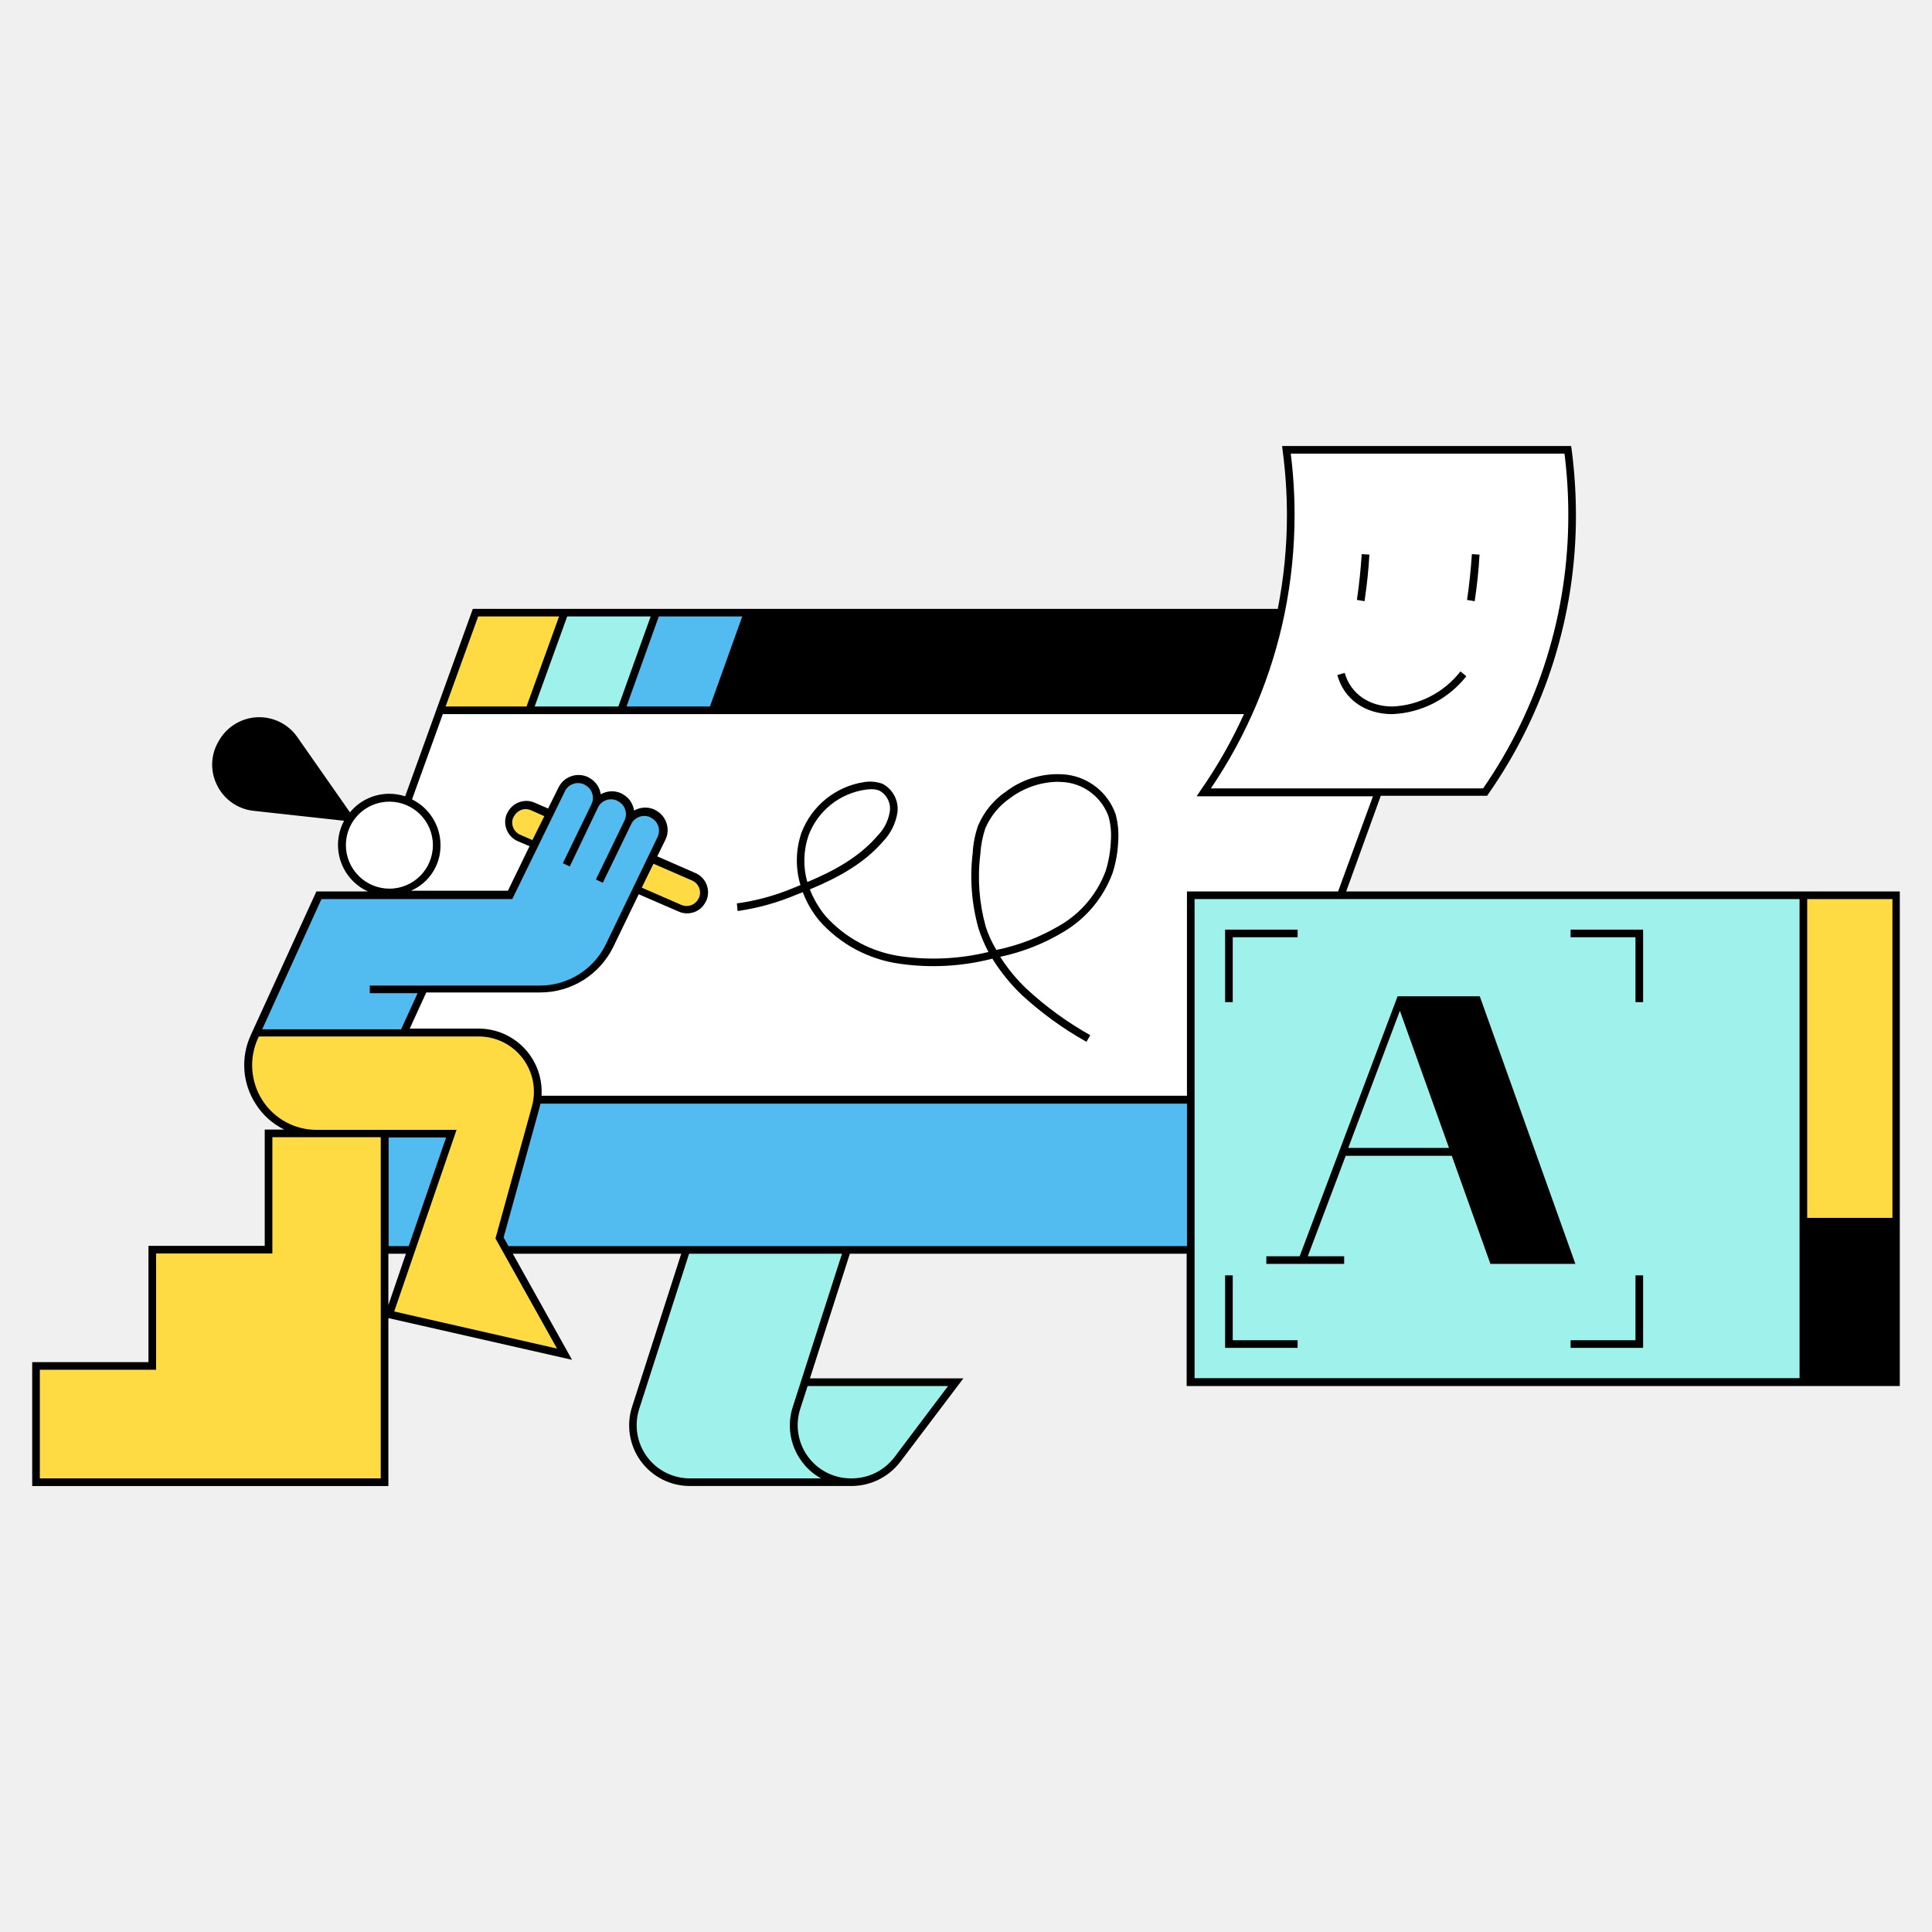
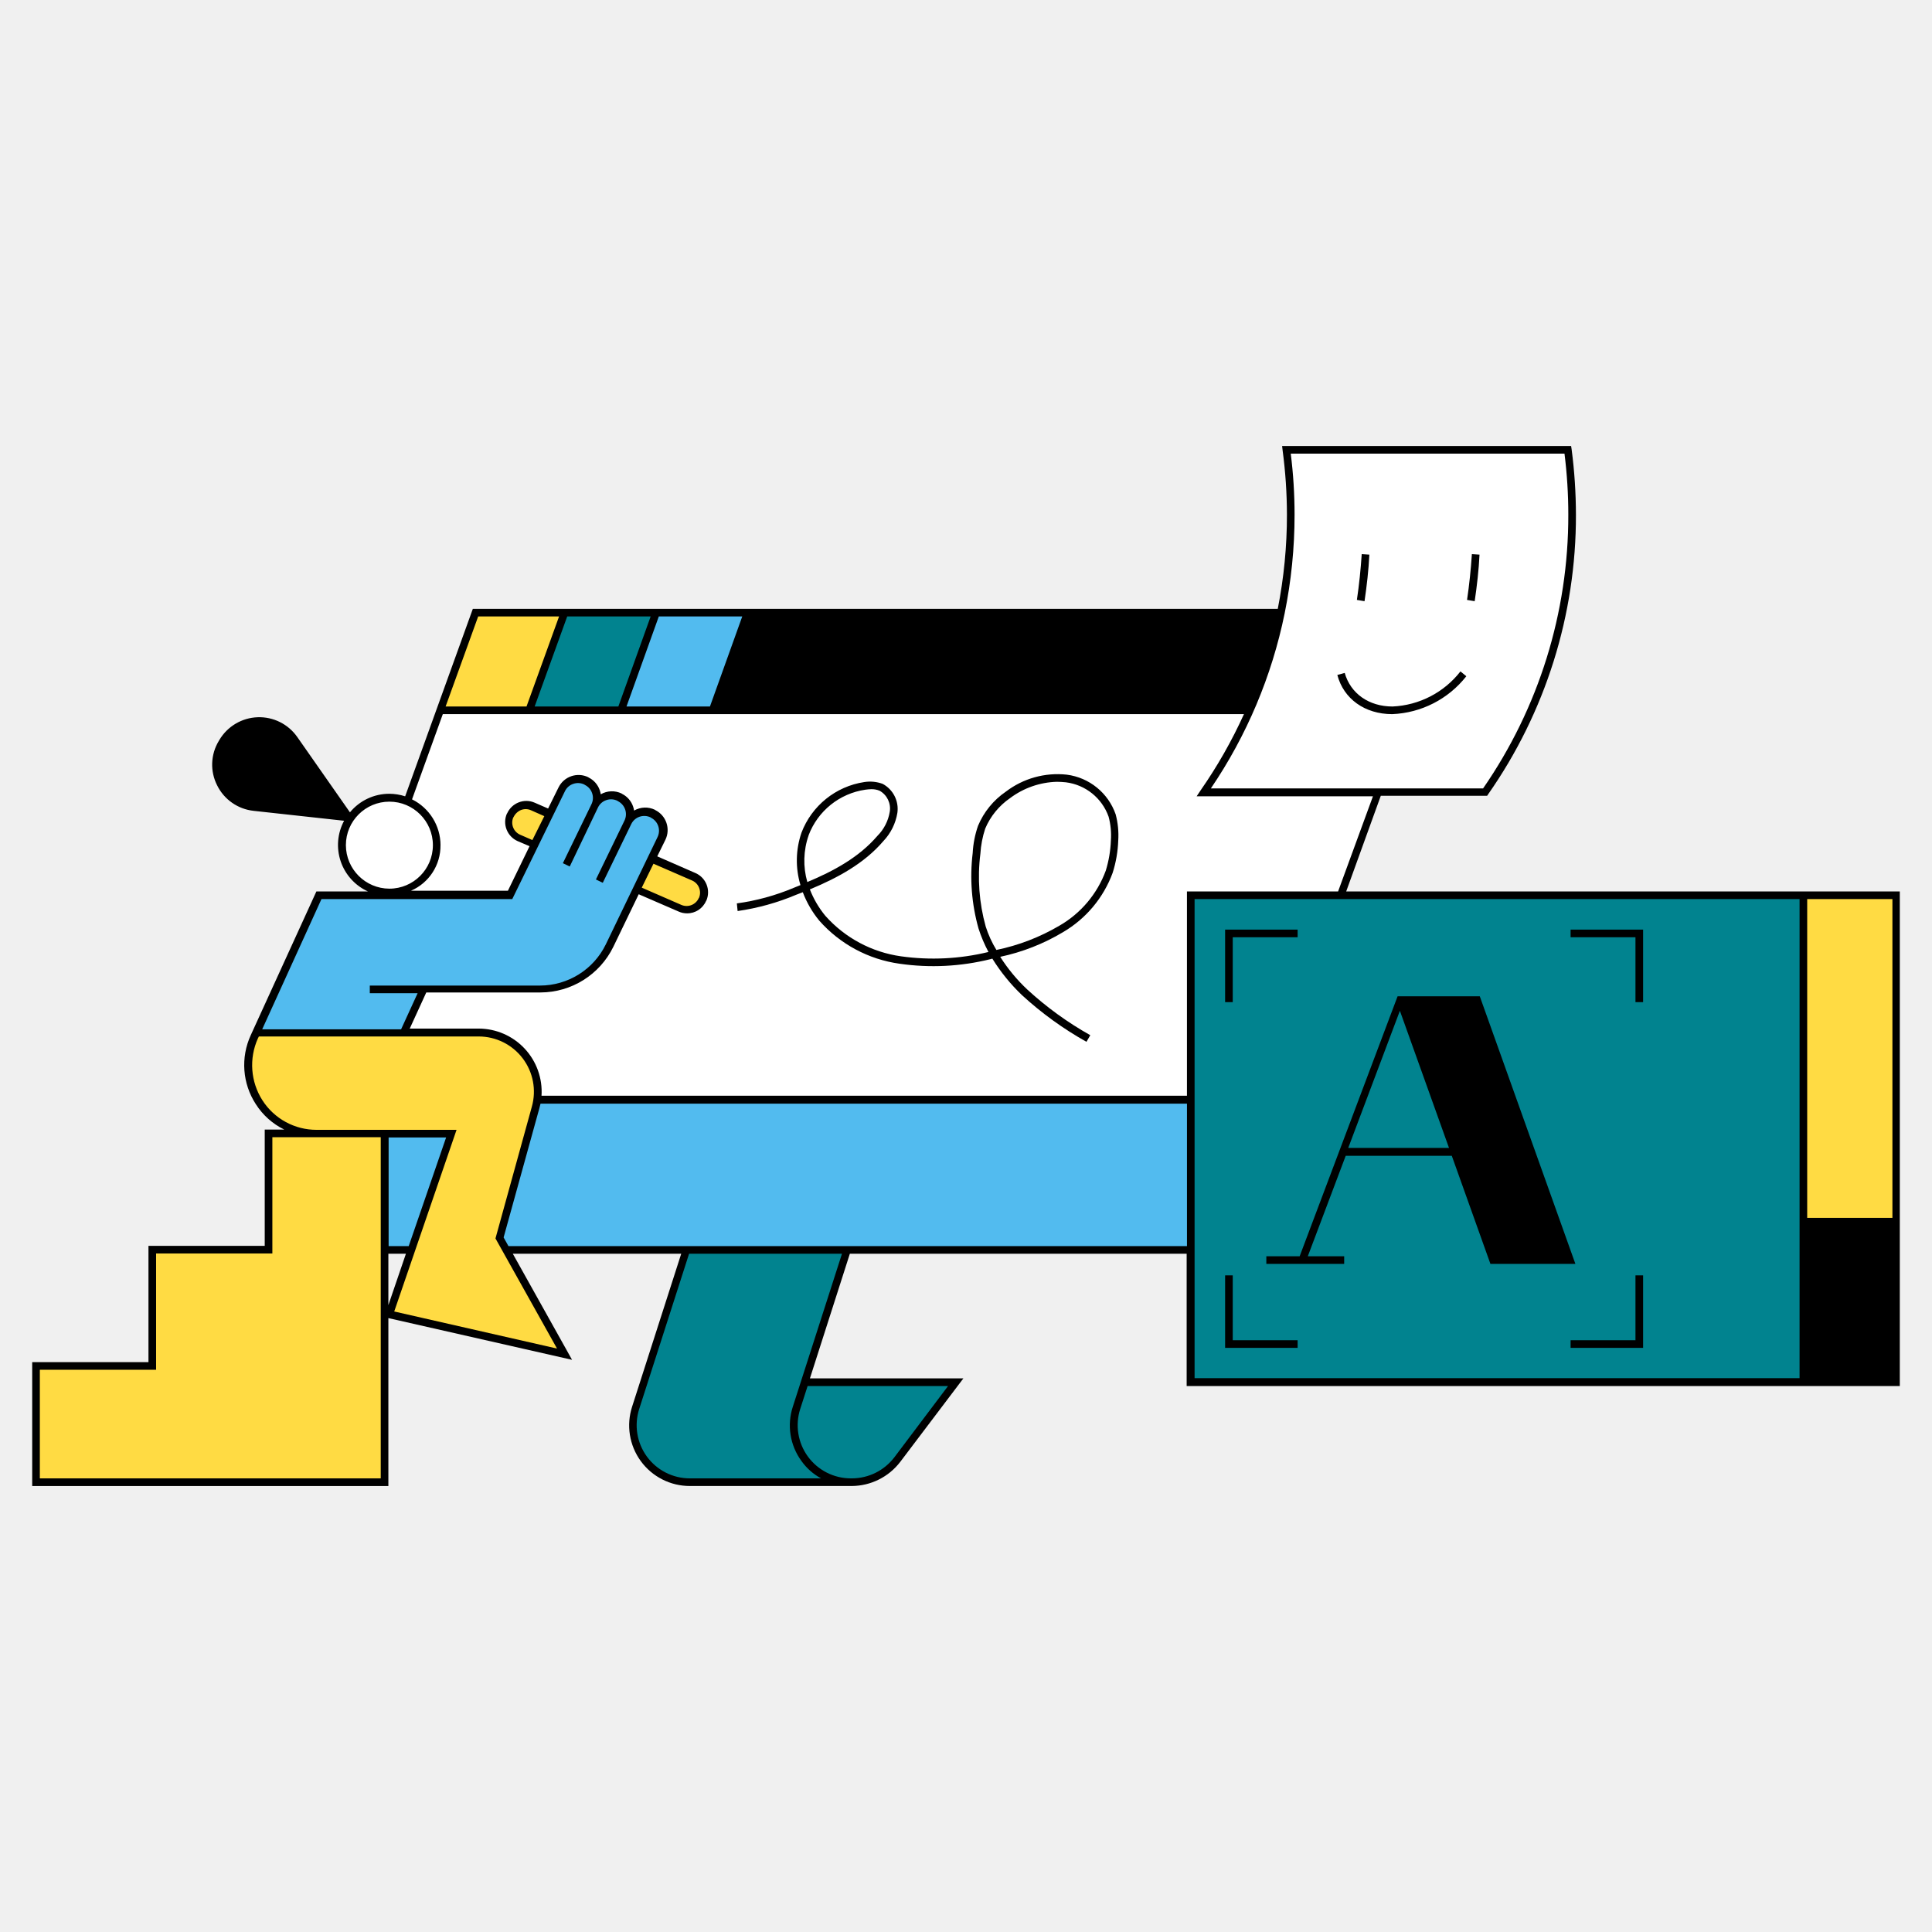
<svg xmlns="http://www.w3.org/2000/svg" viewBox="0 0 300 300">
  <defs>
-     <style>.a{fill:#fff;}.b{fill:#52bbef;}.c{fill:#ffdb43;}.d{fill:#9ef2eb;}</style>
+     <style>.a{fill:#fff;}.b{fill:#52bbef;}.c{fill:#ffdb43;}.d{fill:rgb(1, 131, 143);}</style>
  </defs>
  <polygon class="a" points="213.977 123.019 208.209 139.018 184.704 170.74 46.558 170.779 68.365 110.298 217.216 110.298 213.977 123.019" />
  <polygon class="b" points="184.902 194.087 184.902 170.779 59.713 170.779 59.634 194.087 184.902 194.087" />
  <path class="c" d="M39.527,160.35c-3.2,7.032,1.935,15.683,9.678,15.683H70.1l-9.6,28.048,27.219,6.2L77.648,192.23,83.258,172a9.162,9.162,0,0,0-8.849-11.614H39.527Z" />
  <path d="M198.886,95.129s-2.014,7.822-2.607,9.481-2.212,5.649-2.212,5.649H110.634l5.491-15.17h82.761Z" />
  <path class="a" d="M186.917,123.019a75.033,75.033,0,0,0,12.009-27.89,75.833,75.833,0,0,0,.869-25.283h43.692a76.684,76.684,0,0,1,.671,10.074,75.225,75.225,0,0,1-13.51,43.1Z" />
  <polygon class="b" points="101.904 95.129 116.125 95.129 110.634 110.298 96.413 110.298 101.904 95.129" />
  <polygon class="d" points="87.603 95.129 101.825 95.129 96.413 110.298 82.191 110.298 87.603 95.129" />
  <polygon class="c" points="73.816 95.129 87.603 95.129 82.191 110.298 68.365 110.298 73.816 95.129" />
  <path class="c" d="M85.825,126.693l-2.844-1.3s-2.884-.79-3.595.909-.316,2.686.593,3.515c.908.79,25.638,11.457,25.638,11.457s2.8.079,3.16-1.739-.276-3.041-.987-3.357C107.079,135.9,85.825,126.693,85.825,126.693Z" />
  <path class="b" d="M49.521,139.018H79.149l7.98-16.434s2.054-2.647,3.556-1.422a6.494,6.494,0,0,1,1.9,3.476,2.806,2.806,0,0,1,3.516-.829,3.129,3.129,0,0,1,1.659,3.358,3.27,3.27,0,0,1,3.516-.83c2.449.632,1.382,3.832,1.382,3.832L94.556,147a12.746,12.746,0,0,1-11.14,6.794c-7.9,0-18.133-.237-18.133-.237L62.8,160.35l-22.913-.2Z" />
  <path d="M53.551,126.06l-8.1-11.574a8,8,0,0,0-7.822-1.975,5.487,5.487,0,0,0-4.068,6.913c.355,1.382,1.54,5.333,5.333,5.767s15.051,1.7,15.051,1.7Z" />
  <polygon class="c" points="59.713 230.154 5.593 230.154 5.593 212.101 23.646 212.101 23.646 194.087 41.699 194.087 41.699 176.033 59.595 176.033 59.713 230.154" />
  <rect x="280.028" y="189.741" width="14.419" height="24.888" />
  <rect class="c" x="280.028" y="139.018" width="14.419" height="50.684" />
  <rect class="d" x="184.902" y="139.018" width="95.126" height="75.571" />
  <path class="d" d="M148.44,214.629l-9.047,12.009a8.869,8.869,0,0,1-7.071,3.516h-.158a10.578,10.578,0,0,1-1.146-.079,8.884,8.884,0,0,1-7.268-11.5l1.264-3.99H148.44Z" />
  <path class="d" d="M130.939,230.075v.079H107.118A8.842,8.842,0,0,1,98.7,218.579l7.822-24.334.039-.158h25.006l-6.439,20.463,3.872.079h-4.03l-1.264,3.99A8.789,8.789,0,0,0,130.939,230.075Z" />
  <polygon points="217.414 155.254 231.833 195.627 243.803 195.627 229.305 155.254 217.414 155.254" />
  <circle class="a" cx="60.464" cy="131.236" r="7.348" />
  <path d="M279.435,138.425h-70.4l5.373-14.853h16.512l.158-.237A75.418,75.418,0,0,0,244.711,79.92a79.292,79.292,0,0,0-.671-10.153l-.079-.513H199.084l.079.671a76.4,76.4,0,0,1,.672,10,75.148,75.148,0,0,1-1.423,14.616H73.421L62.913,123.651a8.153,8.153,0,0,0-2.449-.395,7.905,7.905,0,0,0-6.123,2.883l-8.178-11.693a7.2,7.2,0,0,0-12.088.435l-.118.2a7.089,7.089,0,0,0-.237,6.874,7.162,7.162,0,0,0,5.649,3.95l14.063,1.541a7.927,7.927,0,0,0,3.713,10.982H49.126l-10.192,22.32a11.117,11.117,0,0,0,.79,10.706,10.907,10.907,0,0,0,4.425,3.95H41.107v18.054H23.053v18.053H5v19.238H60.306V204.674l28.522,6.478-9.2-16.473h26.152l-7.624,23.742a9.413,9.413,0,0,0,8.967,12.325h25.125a9.545,9.545,0,0,0,7.545-3.752l9.8-12.958H125.764l6.2-19.357h52.3v20.542H295v-76.8ZM39.487,124.717a5.976,5.976,0,0,1-4.7-3.279,6.1,6.1,0,0,1,.2-5.767l.118-.2a5.949,5.949,0,0,1,5.175-2.923,6.014,6.014,0,0,1,4.938,2.568l7.7,11.061ZM201.02,79.92a75.884,75.884,0,0,0-.593-9.481h42.507a75.883,75.883,0,0,1,.592,9.481,74.437,74.437,0,0,1-13.234,42.506H188.023a75.175,75.175,0,0,0,11.456-27.179A76.716,76.716,0,0,0,201.02,79.92Zm-118,29.786,5.056-13.985h12.958l-5.017,13.985ZM102.3,95.721h12.957l-5.017,13.985H97.282Zm14.261,0h81.615a74.85,74.85,0,0,1-4.464,13.985H111.543Zm-42.309,0H86.813l-5.056,13.985H69.194ZM53.709,131.236a6.755,6.755,0,1,1,6.755,6.755A6.777,6.777,0,0,1,53.709,131.236Zm14.695,0a7.96,7.96,0,0,0-4.424-7.111l4.78-13.234h124.4a74.447,74.447,0,0,1-6.715,11.812l-.632.948h27.376l-5.412,14.774H184.309v31.722H84.087a9.8,9.8,0,0,0-9.757-10.429H63.624l2.568-5.61H83.929a12.618,12.618,0,0,0,11.3-7.071l3.951-8.177,6.2,2.686a3.093,3.093,0,0,0,1.3.277,3.177,3.177,0,0,0,2.963-1.936l.039-.04a3.261,3.261,0,0,0-1.659-4.266l-5.965-2.607,1.264-2.568a3.468,3.468,0,0,0-1.58-4.622l-.04-.04a3.478,3.478,0,0,0-3.239.119,3.722,3.722,0,0,0-.158-.632,3.435,3.435,0,0,0-1.738-1.975l-.04-.04a3.478,3.478,0,0,0-3.239.119,3.722,3.722,0,0,0-.158-.632,3.437,3.437,0,0,0-1.738-1.976l-.04-.039a3.468,3.468,0,0,0-4.622,1.58l-1.62,3.279-2.093-.909a3.2,3.2,0,0,0-2.489-.039,3.256,3.256,0,0,0-1.778,1.7l-.039.04a3.2,3.2,0,0,0-.04,2.489,3.253,3.253,0,0,0,1.7,1.777l1.857.791-3.358,6.913H63.822A7.608,7.608,0,0,0,68.4,131.236Zm33.065,2.883,6.005,2.608a2.06,2.06,0,0,1,1.066,2.686l-.039.039a2.06,2.06,0,0,1-2.686,1.067l-6.163-2.686Zm-18.8-3.674-1.9-.829A2.062,2.062,0,0,1,79.7,126.93l.04-.04a2.238,2.238,0,0,1,1.145-1.106,2,2,0,0,1,1.581.039l2.054.909ZM49.916,139.61H79.544l8.178-16.749a2.2,2.2,0,0,1,1.3-1.146,2.23,2.23,0,0,1,1.739.119l.039.039a2.2,2.2,0,0,1,1.146,1.3,2.227,2.227,0,0,1-.119,1.738l-4.424,9.125,1.066.514,4.385-9.165a2.2,2.2,0,0,1,1.3-1.146,2.227,2.227,0,0,1,1.738.119l.04.039a2.264,2.264,0,0,1,1.027,3.042l-4.425,9.126,1.067.513,4.424-9.125a2.248,2.248,0,0,1,3-1.027l.039.039a2.261,2.261,0,0,1,1.027,3.042l-8.019,16.631a11.386,11.386,0,0,1-10.232,6.4H57.422v1.185h7.427l-2.568,5.61H40.712Zm9.205,89.951H6.185V212.693H24.239V194.64H42.292V176.586H59.121v52.975Zm4.345-36.067H60.345V176.626h8.928Zm-3.16,1.185h2.726l-2.726,7.98Zm.908,8.968,9.679-28.206H49.166a9.964,9.964,0,0,1-8.415-4.583,10.121,10.121,0,0,1-.711-9.6l.158-.316H74.33a8.58,8.58,0,0,1,8.256,10.9l-5.649,20.463,9.56,17.1Zm86,11.574-8.335,11.062a8.309,8.309,0,0,1-6.6,3.278h-.158a8.256,8.256,0,0,1-7.861-10.784l1.146-3.556Zm-24.1,3.2a9.347,9.347,0,0,0,1.344,8.454,8.952,8.952,0,0,0,3.041,2.686H107.118a8.256,8.256,0,0,1-7.861-10.784l7.743-24.1h23.742ZM78.952,193.494l-.751-1.343,5.531-19.989c.079-.277.118-.514.2-.79h100.38v22.122Zm106.542,20.542V139.61h93.941V214H185.494Zm108.36,0H280.62v-23.7h13.234ZM280.62,189.149V139.61h13.234v49.5H280.62Z" />
  <polygon points="191.42 145.536 201.494 145.536 201.494 144.351 190.235 144.351 190.235 155.61 191.42 155.61 191.42 145.536" />
  <polygon points="191.42 198.037 190.235 198.037 190.235 209.296 201.494 209.296 201.494 208.111 191.42 208.111 191.42 198.037" />
  <path d="M225.433,179.47l6,16.789h13.194L229.779,154.7h-12.76L201.81,195.074h-5.175v1.185h12.088v-1.185h-5.649l5.886-15.6Zm3.516-23.623,14.024,39.188H232.267l-14.024-39.188Zm-11.575,1.106L225,178.245H209.355Z" />
  <polygon points="253.955 208.111 243.882 208.111 243.882 209.296 255.14 209.296 255.14 198.037 253.955 198.037 253.955 208.111" />
  <polygon points="243.882 145.536 253.955 145.536 253.955 155.61 255.14 155.61 255.14 144.351 243.882 144.351 243.882 145.536" />
  <path d="M123.631,138.939c.356-.119.672-.277,1.027-.395a15.606,15.606,0,0,0,2.568,4.424,20.368,20.368,0,0,0,12.444,6.676,36.72,36.72,0,0,0,14.142-.711c.079-.039.2-.039.277-.079a28.891,28.891,0,0,0,4.622,5.689,53.413,53.413,0,0,0,9.994,7.229l.593-1.027a52.246,52.246,0,0,1-9.758-7.071,26.339,26.339,0,0,1-4.227-5.1,31.84,31.84,0,0,0,9.758-3.832,17.763,17.763,0,0,0,7.7-9.205,18.674,18.674,0,0,0,.869-5.017,12.62,12.62,0,0,0-.4-4.068,9.294,9.294,0,0,0-7.585-6.163,13.237,13.237,0,0,0-9.481,2.647,12.065,12.065,0,0,0-4.306,5.293,15.361,15.361,0,0,0-.829,4.227,30.014,30.014,0,0,0,.908,11.733,22.254,22.254,0,0,0,1.541,3.634,36.216,36.216,0,0,1-13.589.672,19.3,19.3,0,0,1-11.733-6.281,14.953,14.953,0,0,1-2.41-4.109c4.267-1.777,8.415-3.99,11.417-7.506a8.3,8.3,0,0,0,2.173-4.385,4.412,4.412,0,0,0-2.292-4.5,5.7,5.7,0,0,0-2.844-.277,12.421,12.421,0,0,0-9.757,7.862,13.28,13.28,0,0,0-.158,8.138c-.356.158-.712.276-1.067.434a35.126,35.126,0,0,1-8.81,2.41l.119,1.185A36.884,36.884,0,0,0,123.631,138.939Zm29.431,4.938a28.694,28.694,0,0,1-.83-11.3,15.5,15.5,0,0,1,.751-3.911,10.875,10.875,0,0,1,3.871-4.741,12.67,12.67,0,0,1,7.269-2.528c.474,0,.908.039,1.382.079a8.1,8.1,0,0,1,6.637,5.333,11.123,11.123,0,0,1,.356,3.674,18.257,18.257,0,0,1-.79,4.7,16.362,16.362,0,0,1-7.23,8.572,32.04,32.04,0,0,1-9.757,3.753A16.667,16.667,0,0,1,153.062,143.877Zm-27.5-14.182a11.134,11.134,0,0,1,8.809-7.071,7.606,7.606,0,0,1,.909-.079,3.2,3.2,0,0,1,1.3.237,3.16,3.16,0,0,1,1.58,3.278,6.865,6.865,0,0,1-1.935,3.753c-2.845,3.319-6.8,5.452-10.864,7.151A11.984,11.984,0,0,1,125.567,129.7Z" />
  <path d="M229.739,86.122l-1.185-.079c-.158,2.37-.4,4.74-.751,7.111l1.186.2C229.344,90.941,229.621,88.532,229.739,86.122Z" />
  <path d="M212.634,86.122l-1.185-.079c-.158,2.37-.4,4.74-.751,7.111l1.185.2C212.239,90.941,212.515,88.532,212.634,86.122Z" />
  <path d="M216.189,110.891a15.421,15.421,0,0,0,11.5-5.886l-.909-.751a14.163,14.163,0,0,1-10.547,5.452c-3.674,0-6.518-2.015-7.427-5.215l-1.146.316C208.644,108.521,211.923,110.891,216.189,110.891Z" />
</svg>
